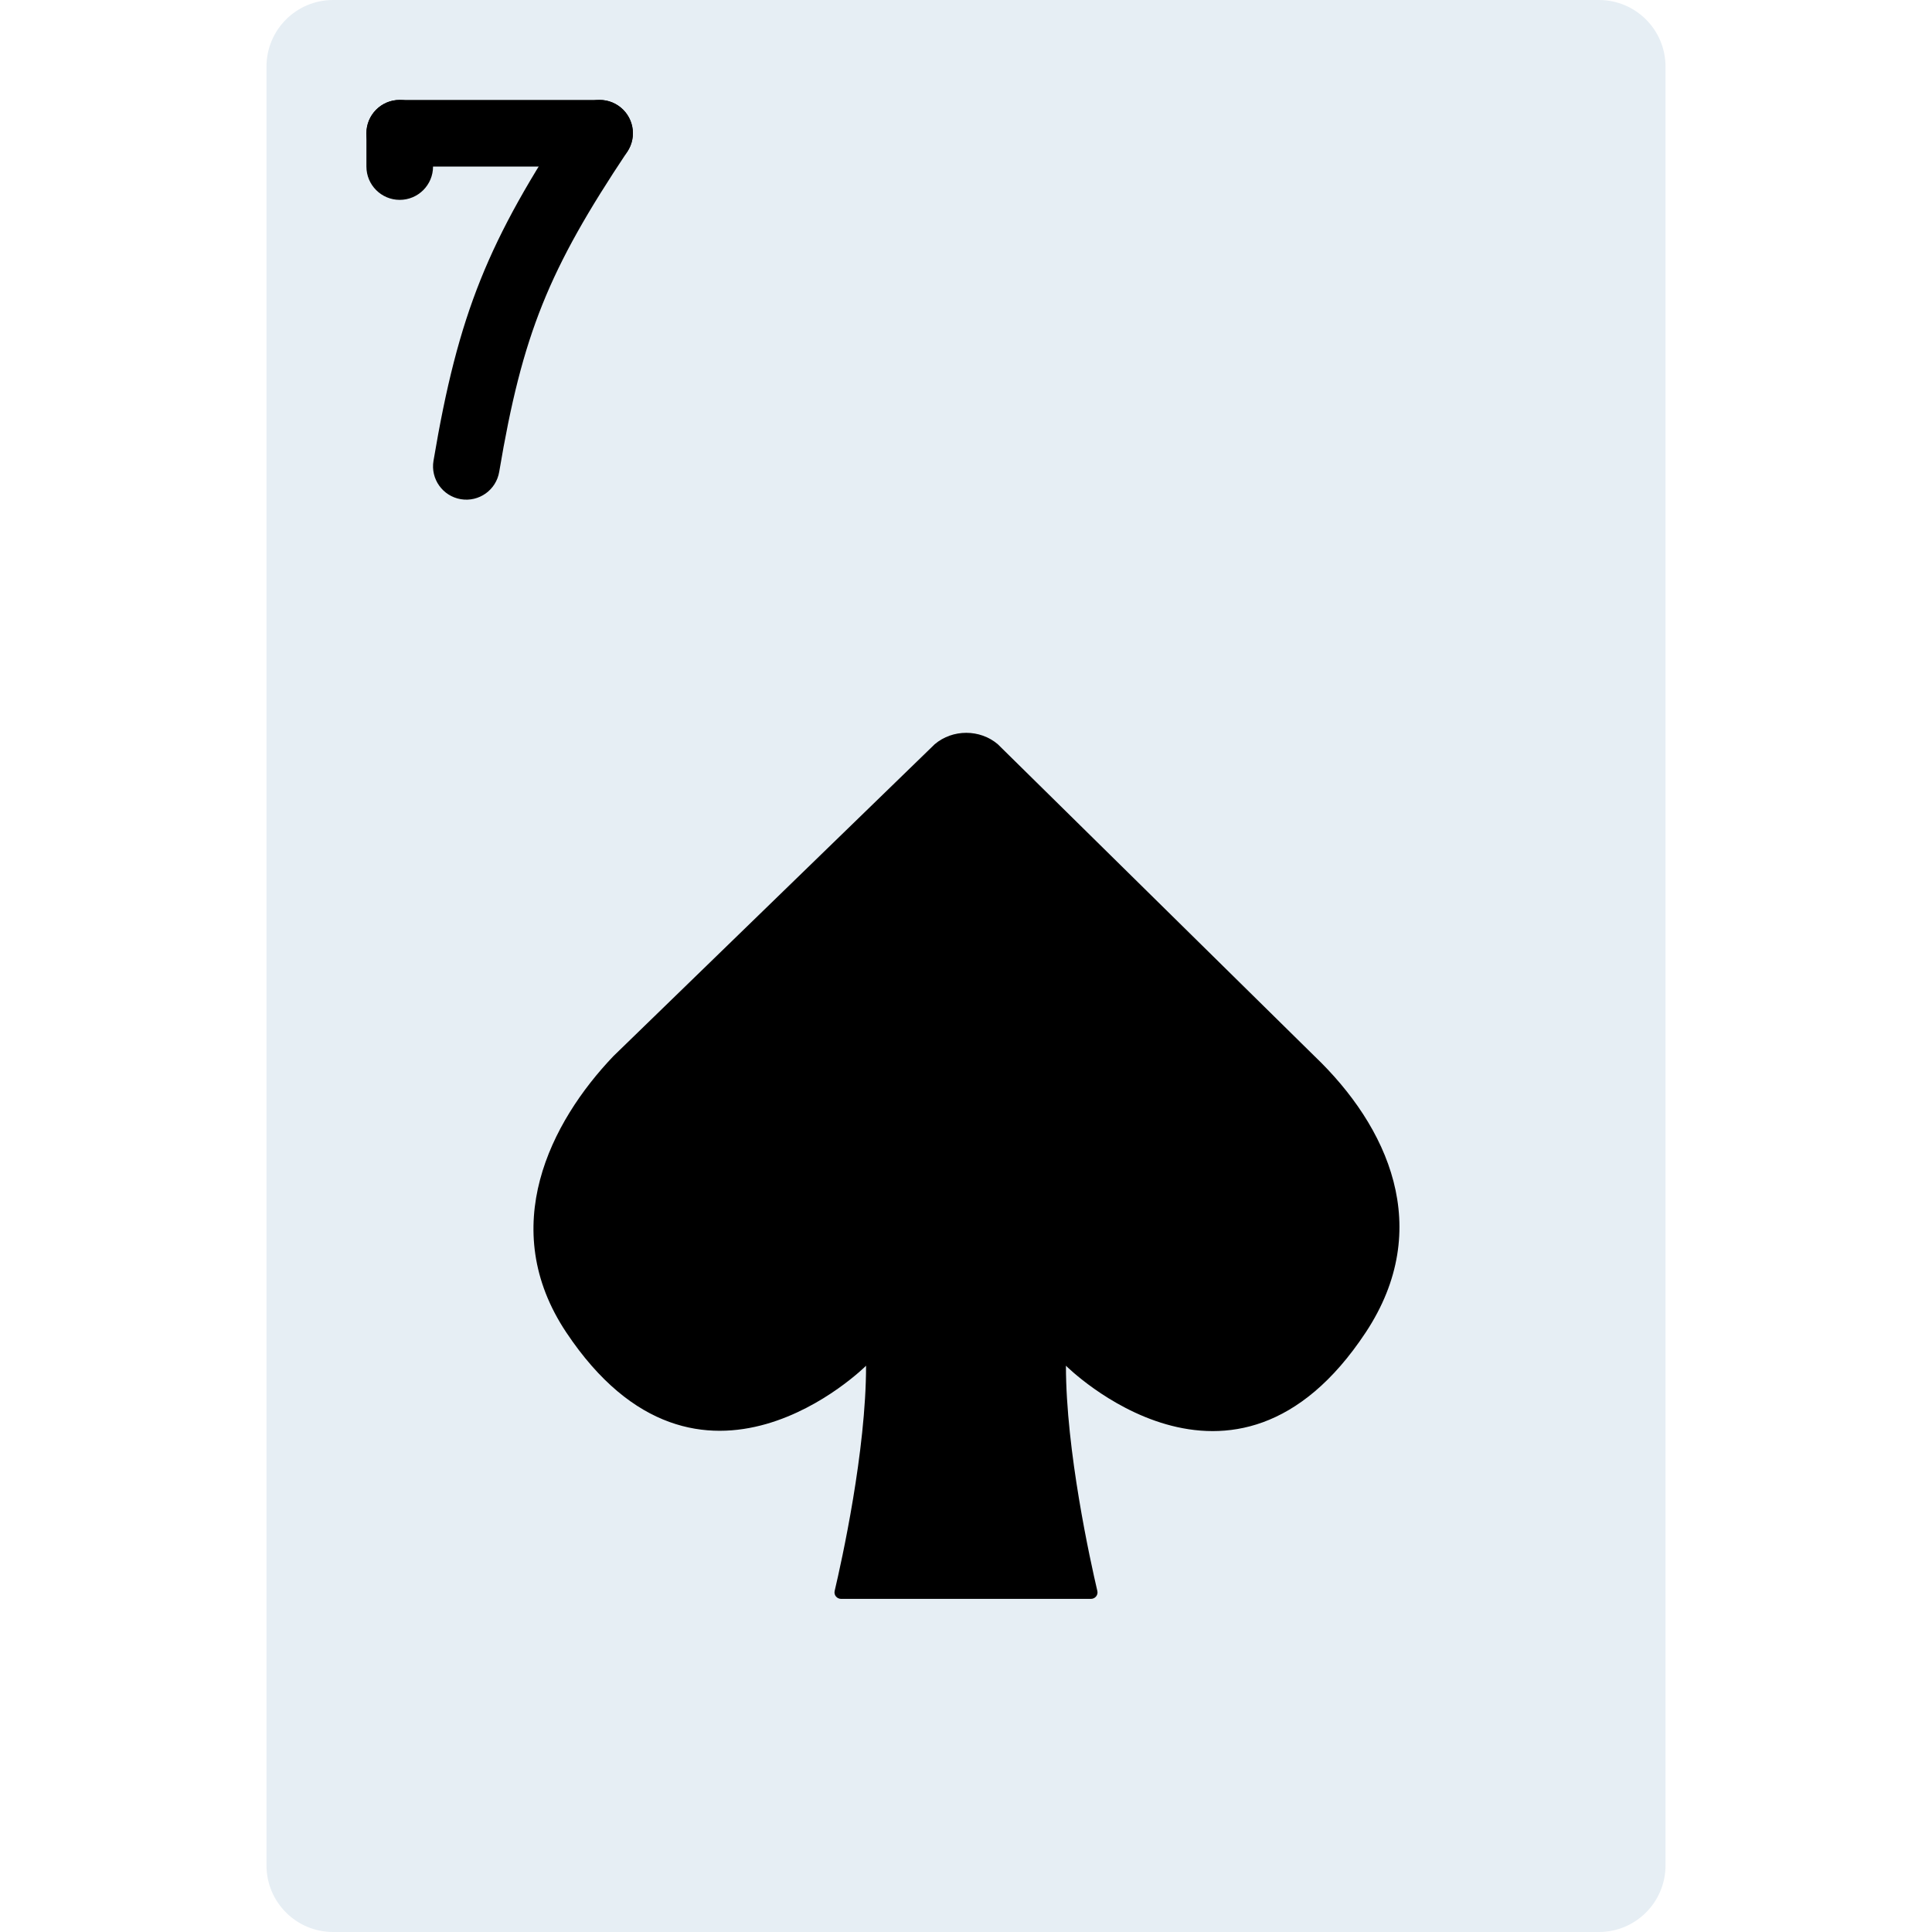
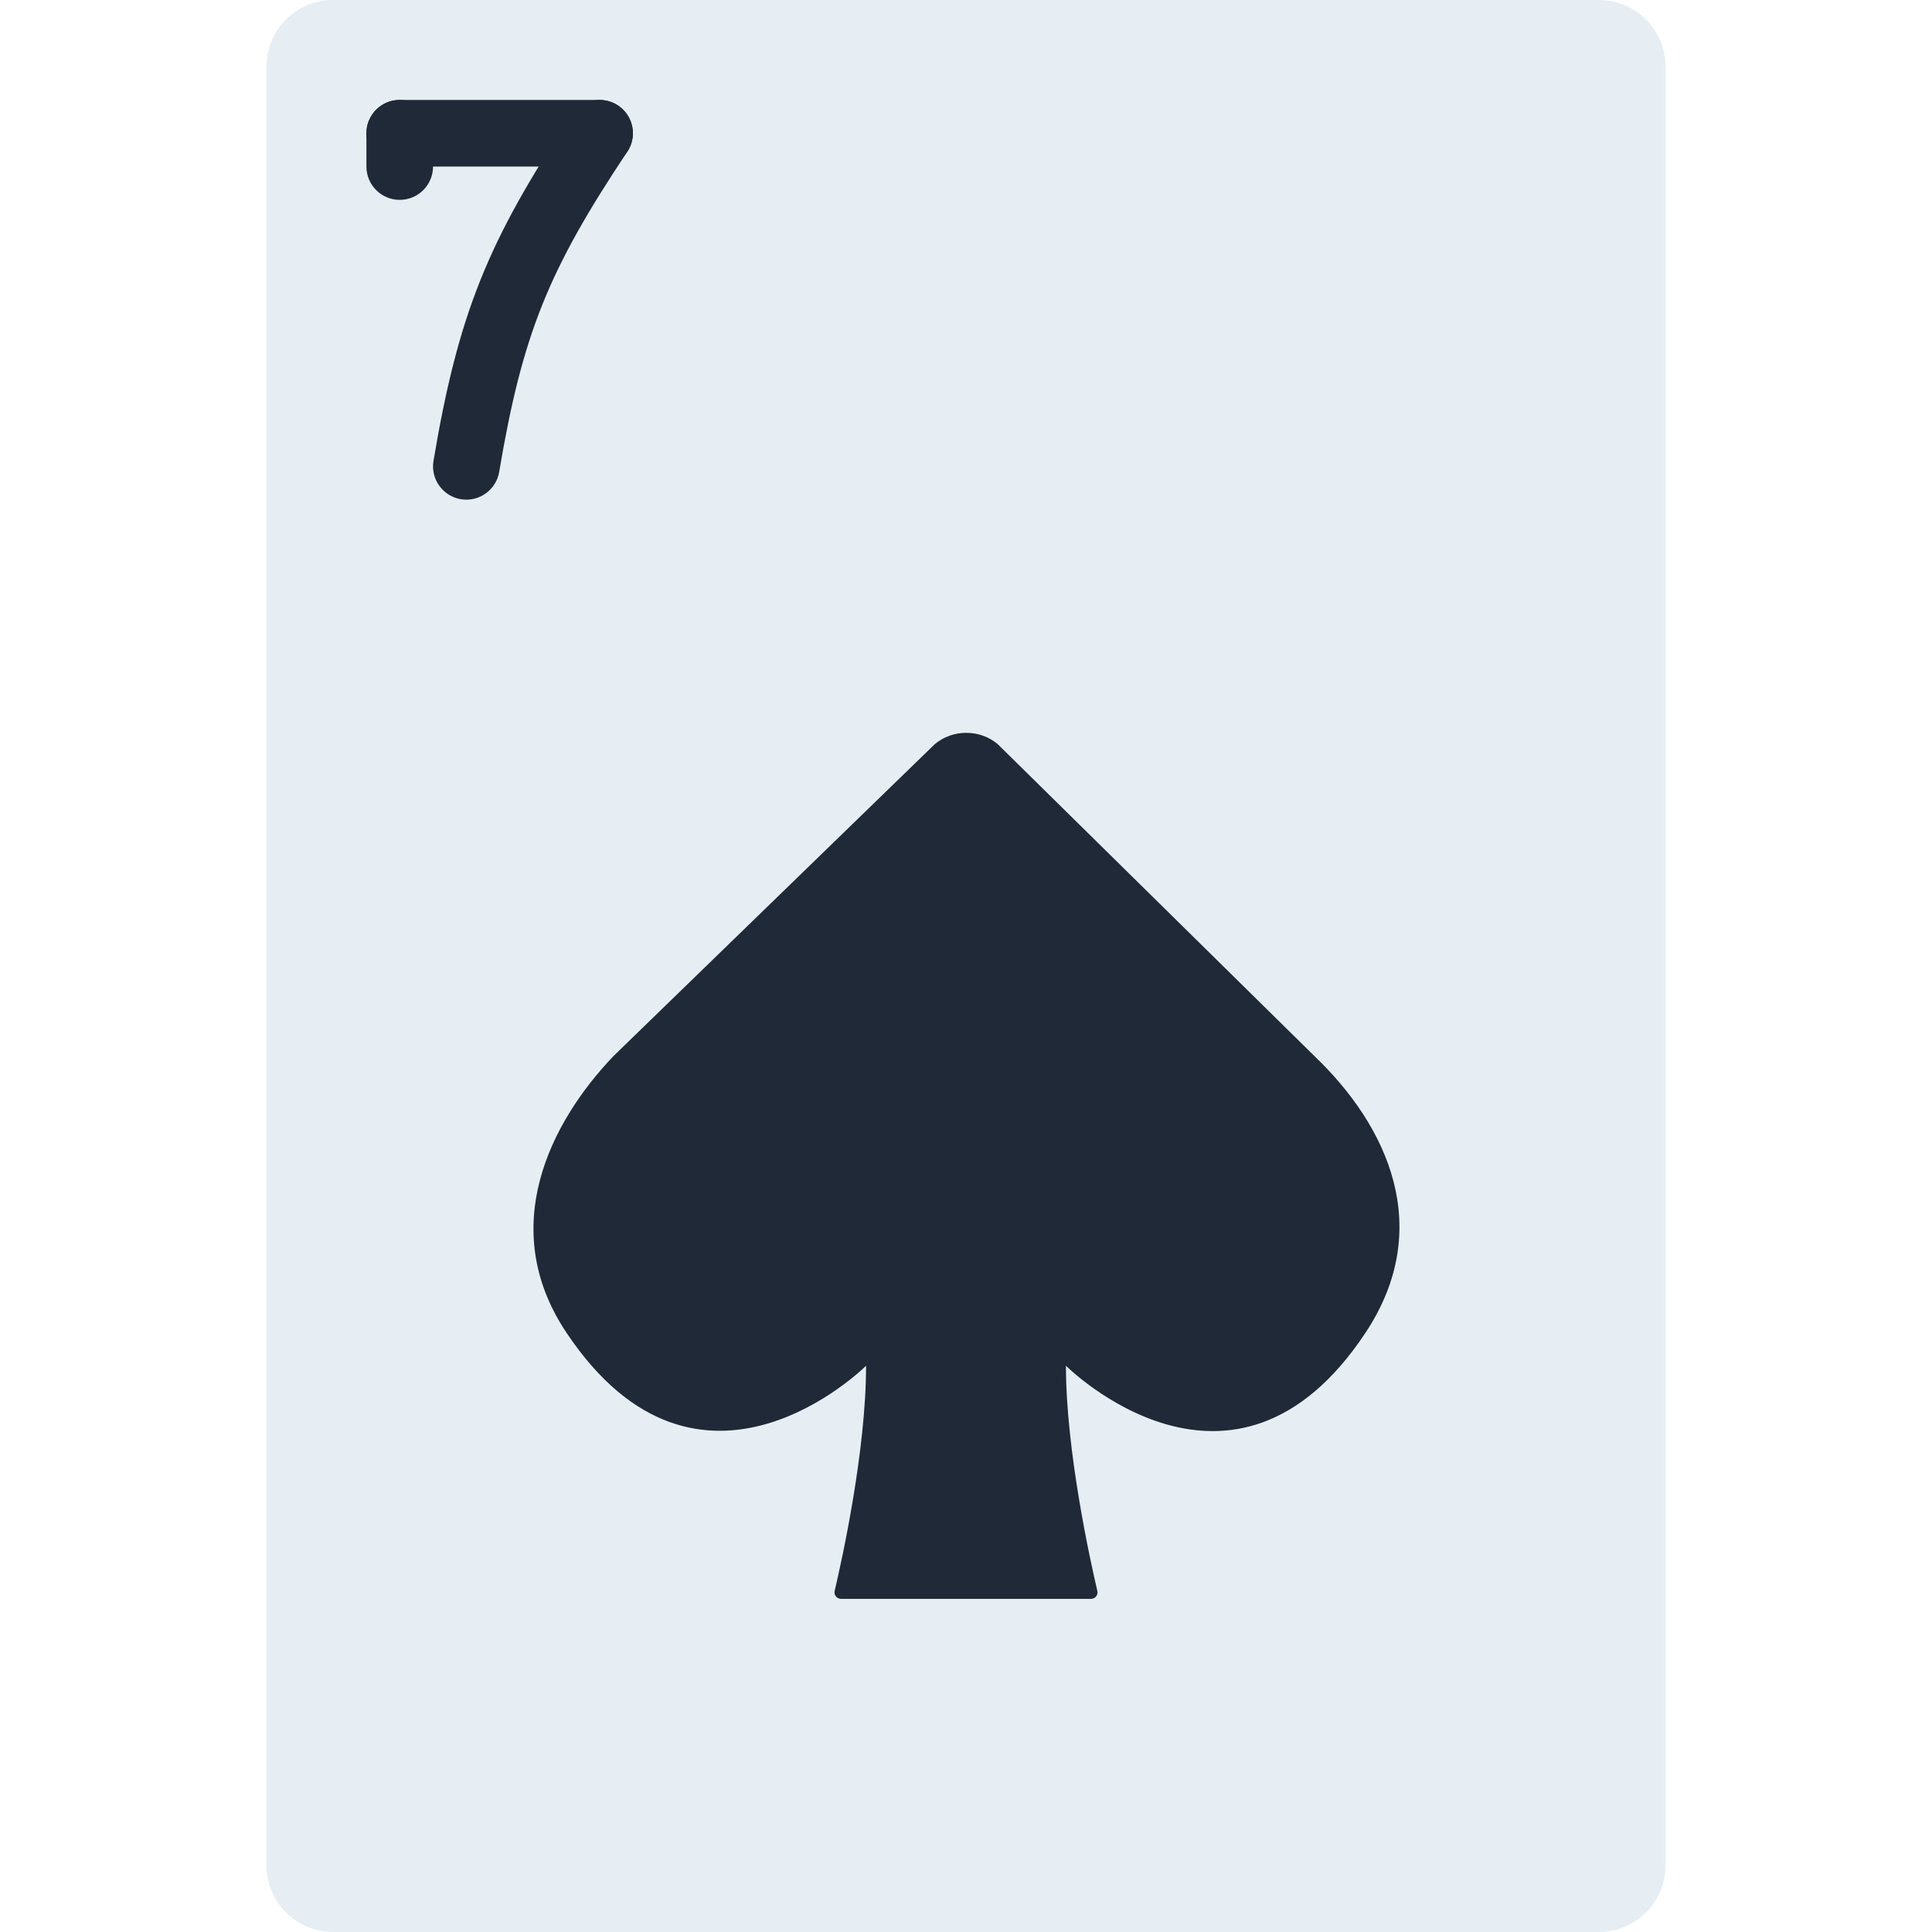
<svg xmlns="http://www.w3.org/2000/svg" height="800px" width="800px" version="1.1" id="Layer_1" viewBox="0 0 512 512" xml:space="preserve">
  <g>
    <path style="fill:#E6EEF4;" d="M423.724,0H88.276c-9.754,0-17.655,7.901-17.655,17.655v476.69c0,9.754,7.901,17.655,17.655,17.655   h335.448c9.754,0,17.655-7.901,17.655-17.655V17.655C441.379,7.901,433.479,0,423.724,0" />
    <g>
-       <path d="M282.483,361.931L282.483,361.931c0,0,44.323,44.323,79.448-8.828c18.282-27.666,5.888-54.616-13.603-73.242    l-83.906-82.635c-4.723-4.025-11.979-4.025-16.711,0l-85.124,82.635c-16.746,17.523-31.011,45.506-12.518,73.242    c35.31,52.966,79.448,8.828,79.448,8.828c0,22.625-6.444,51.703-8.324,59.683c-0.256,1.112,0.6,2.11,1.739,2.11h66.145    c1.139,0,1.986-0.997,1.73-2.101C288.936,413.617,282.483,384.415,282.483,361.931" />
-       <path d="M158.897,44.138c4.875,0,8.828-3.952,8.828-8.828s-3.952-8.828-8.828-8.828h-52.966c-4.875,0-8.828,3.952-8.828,8.828    s3.952,8.828,8.828,8.828H158.897z" />
-       <path d="M114.759,35.31c0-4.875-3.952-8.828-8.828-8.828c-4.875,0-8.828,3.952-8.828,8.828v8.828c0,4.875,3.952,8.828,8.828,8.828    c4.875,0,8.828-3.952,8.828-8.828V35.31z" />
-       <path d="M114.881,122.122c-0.809,4.808,2.433,9.361,7.241,10.17s9.361-2.433,10.17-7.241    c6.146-36.533,13.104-53.566,33.951-84.845c2.704-4.057,1.607-9.538-2.45-12.241s-9.538-1.607-12.241,2.45    C129.358,63.714,121.451,83.07,114.881,122.122z" />
+       <path style="fill:#1F2937" d="M282.483,361.931L282.483,361.931c0,0,44.323,44.323,79.448-8.828c18.282-27.666,5.888-54.616-13.603-73.242    l-83.906-82.635c-4.723-4.025-11.979-4.025-16.711,0l-85.124,82.635c-16.746,17.523-31.011,45.506-12.518,73.242    c35.31,52.966,79.448,8.828,79.448,8.828c0,22.625-6.444,51.703-8.324,59.683c-0.256,1.112,0.6,2.11,1.739,2.11h66.145    c1.139,0,1.986-0.997,1.73-2.101C288.936,413.617,282.483,384.415,282.483,361.931" />
+       <path style="fill:#1F2937" d="M158.897,44.138c4.875,0,8.828-3.952,8.828-8.828s-3.952-8.828-8.828-8.828h-52.966c-4.875,0-8.828,3.952-8.828,8.828    s3.952,8.828,8.828,8.828H158.897z" />
+       <path style="fill:#1F2937" d="M114.759,35.31c0-4.875-3.952-8.828-8.828-8.828c-4.875,0-8.828,3.952-8.828,8.828v8.828c0,4.875,3.952,8.828,8.828,8.828    c4.875,0,8.828-3.952,8.828-8.828V35.31z" />
+       <path style="fill:#1F2937" d="M114.881,122.122c-0.809,4.808,2.433,9.361,7.241,10.17s9.361-2.433,10.17-7.241    c6.146-36.533,13.104-53.566,33.951-84.845c2.704-4.057,1.607-9.538-2.45-12.241s-9.538-1.607-12.241,2.45    C129.358,63.714,121.451,83.07,114.881,122.122z" />
    </g>
  </g>
</svg>
